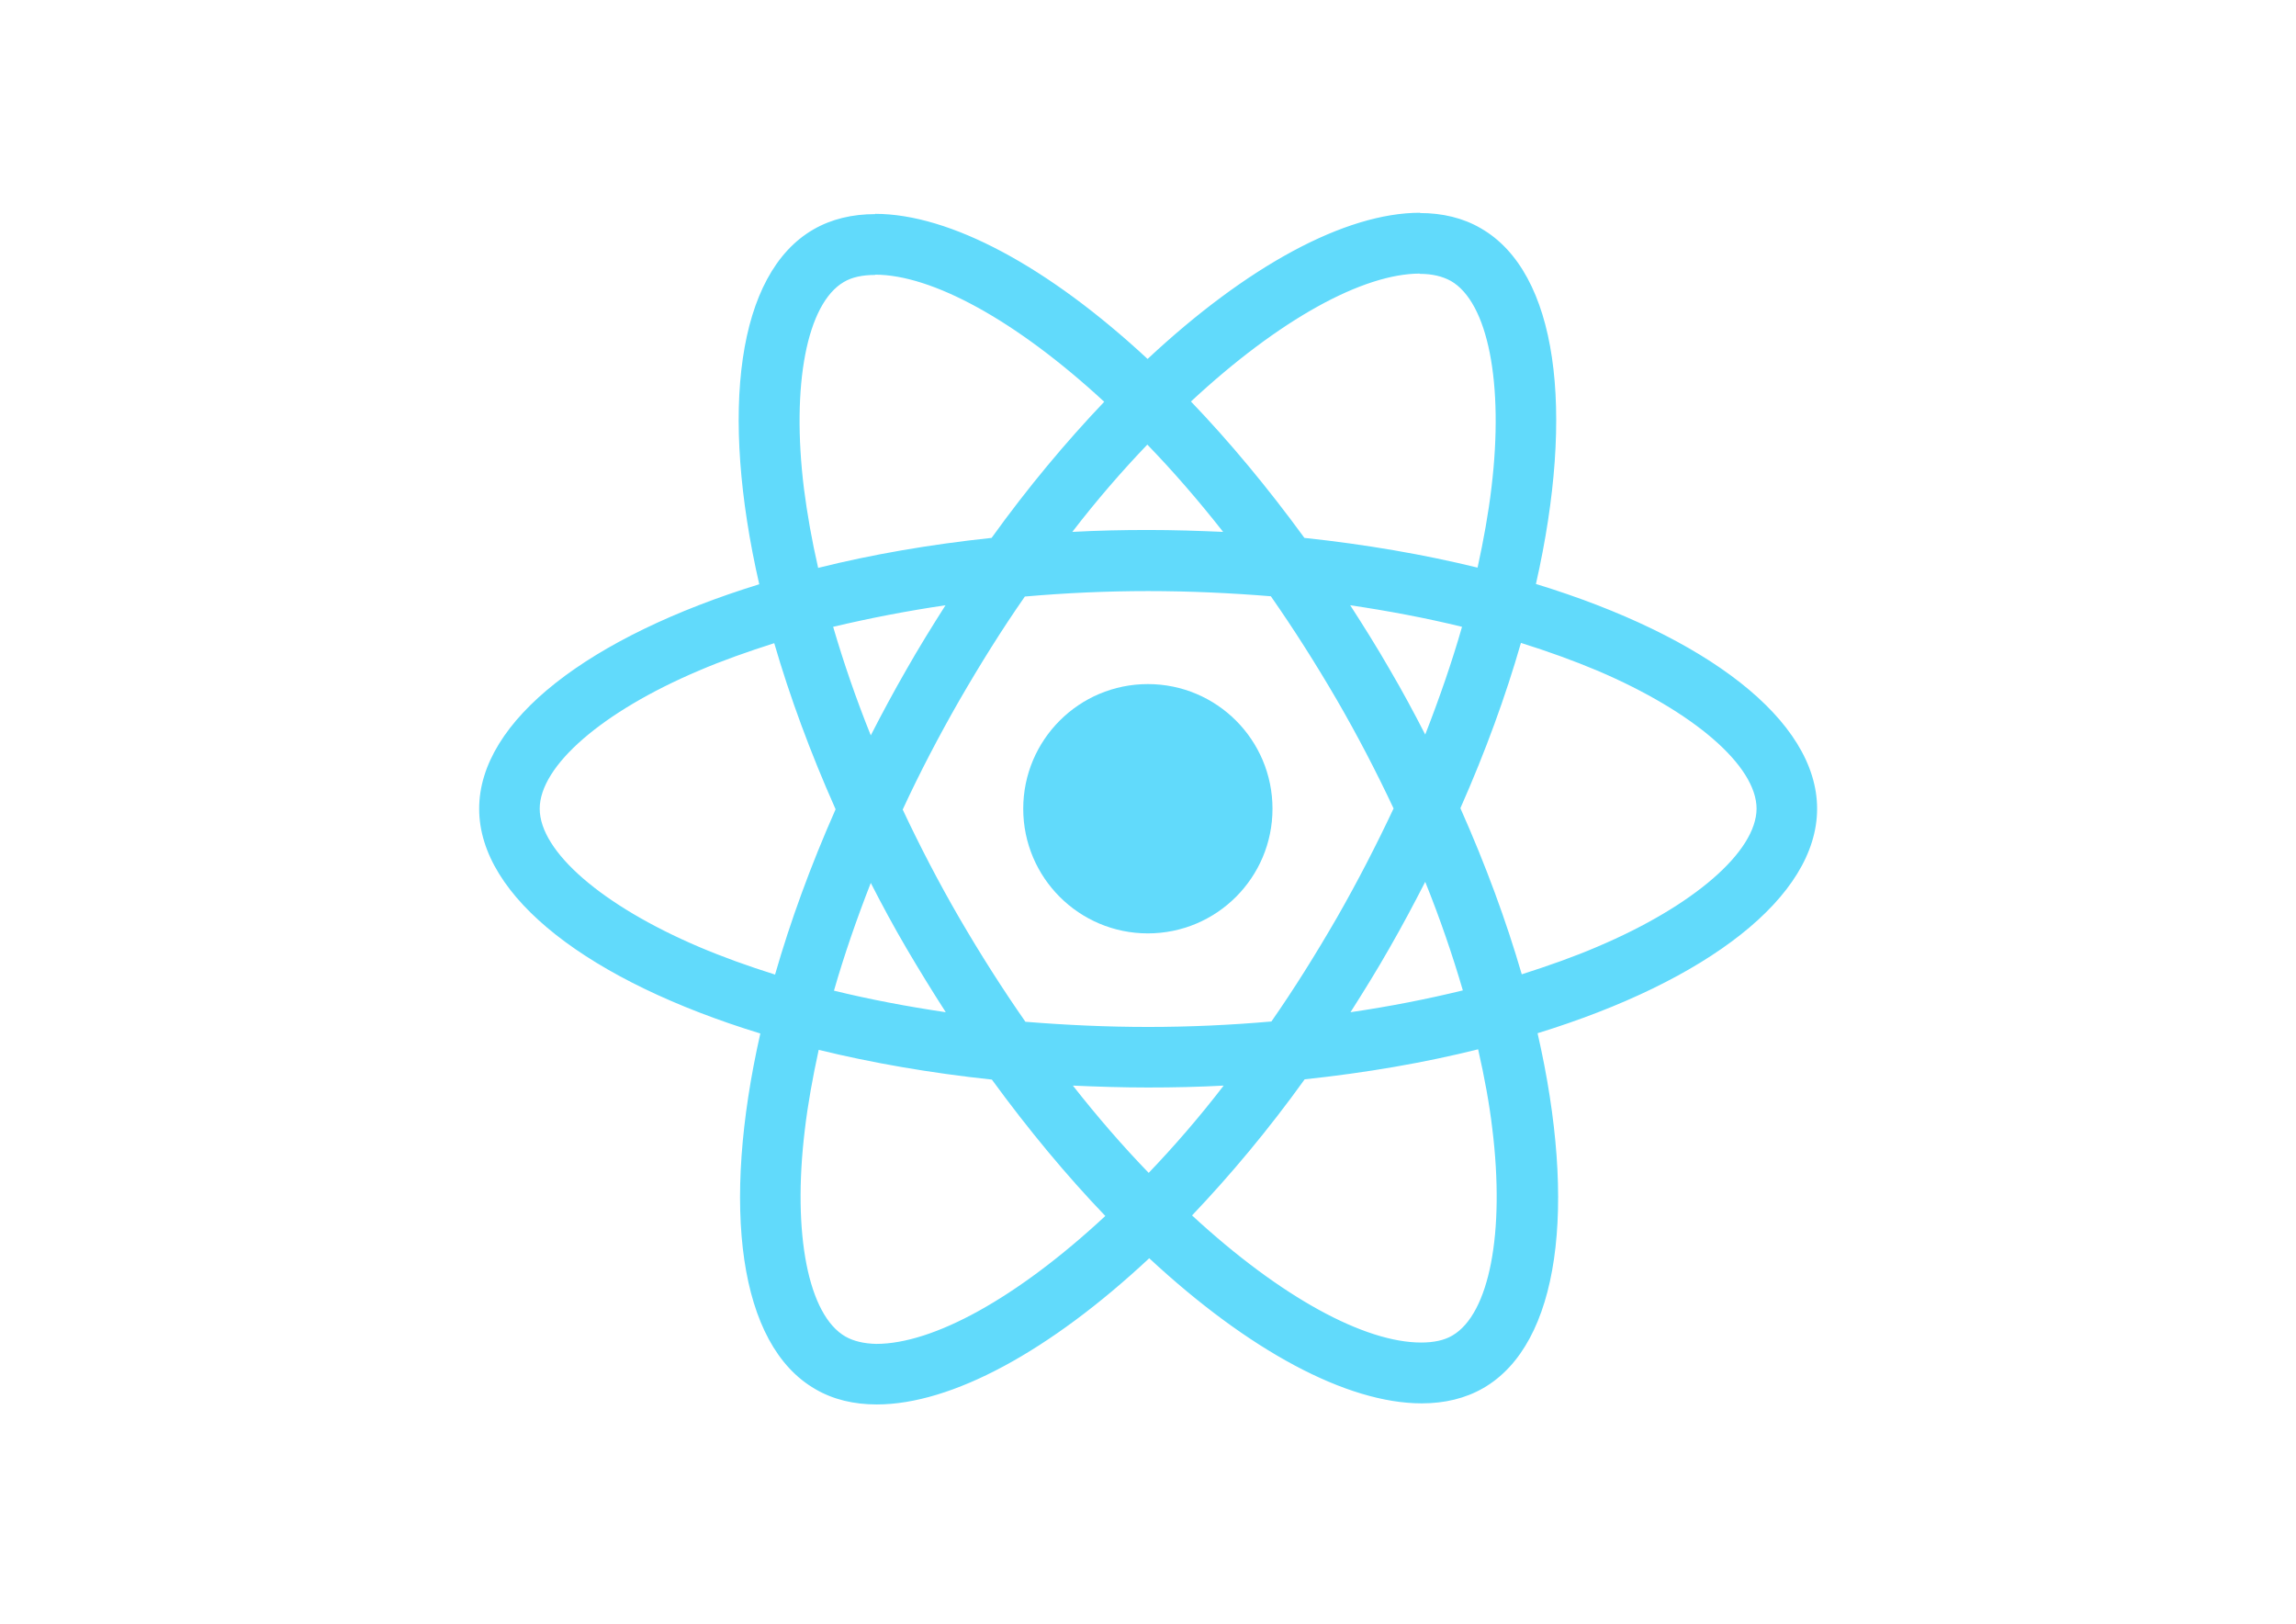
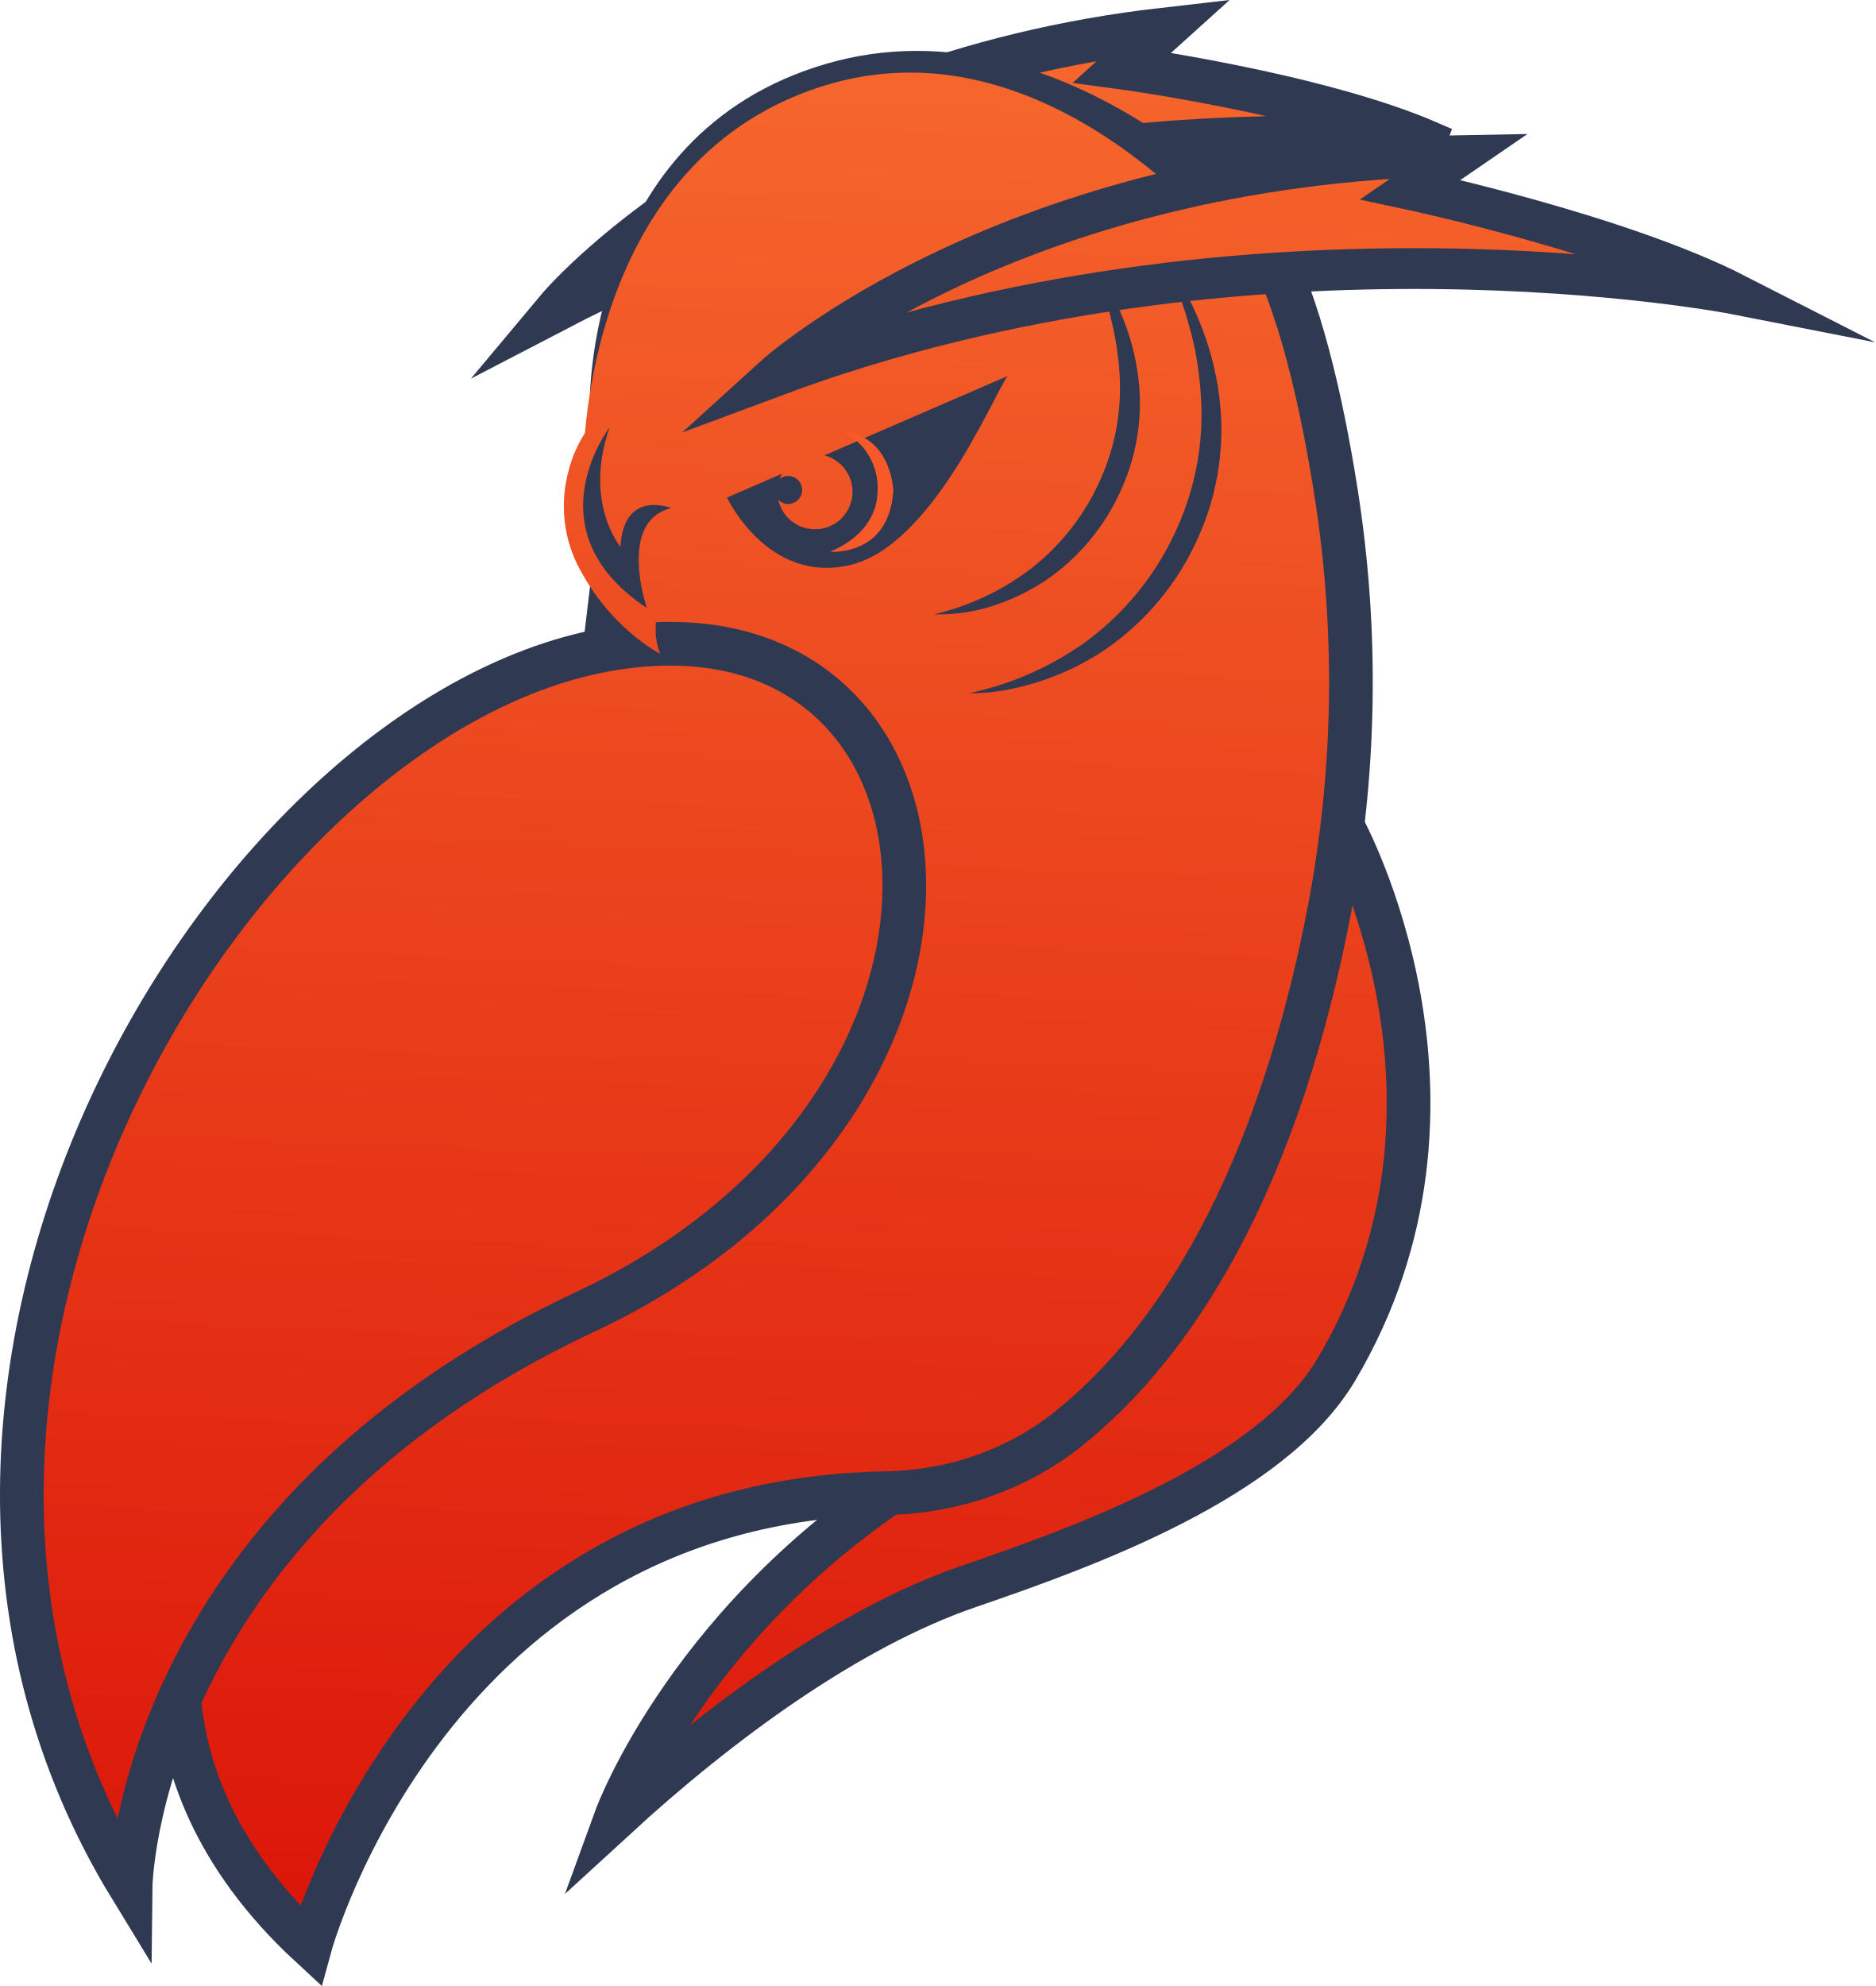
- <svg xmlns="http://www.w3.org/2000/svg" viewBox="0 0 841.9 595.3">
-   <g fill="#61DAFB">
-     <path d="M666.3 296.5c0-32.5-40.7-63.3-103.1-82.4 14.4-63.6 8-114.2-20.2-130.4-6.5-3.8-14.1-5.6-22.4-5.6v22.3c4.6 0 8.3.9 11.4 2.6 13.6 7.8 19.5 37.5 14.9 75.7-1.1 9.4-2.9 19.3-5.1 29.4-19.6-4.8-41-8.5-63.5-10.9-13.5-18.5-27.5-35.3-41.6-50 32.6-30.3 63.2-46.9 84-46.9V78c-27.5 0-63.5 19.6-99.9 53.6-36.4-33.8-72.4-53.2-99.9-53.2v22.3c20.7 0 51.4 16.5 84 46.6-14 14.7-28 31.4-41.3 49.9-22.6 2.4-44 6.1-63.6 11-2.3-10-4-19.7-5.2-29-4.7-38.2 1.1-67.9 14.6-75.8 3-1.8 6.9-2.6 11.5-2.6V78.5c-8.4 0-16 1.8-22.6 5.6-28.1 16.2-34.4 66.7-19.9 130.1-62.2 19.2-102.7 49.9-102.7 82.3 0 32.5 40.7 63.3 103.1 82.4-14.4 63.6-8 114.2 20.2 130.4 6.5 3.8 14.1 5.6 22.5 5.6 27.5 0 63.5-19.6 99.9-53.6 36.4 33.8 72.4 53.2 99.9 53.2 8.4 0 16-1.8 22.6-5.6 28.1-16.2 34.4-66.7 19.9-130.1 62-19.1 102.5-49.9 102.5-82.3zm-130.2-66.7c-3.7 12.9-8.3 26.2-13.5 39.5-4.1-8-8.4-16-13.1-24-4.6-8-9.5-15.8-14.4-23.4 14.2 2.1 27.9 4.7 41 7.9zm-45.8 106.5c-7.8 13.5-15.8 26.3-24.1 38.2-14.9 1.3-30 2-45.2 2-15.1 0-30.2-.7-45-1.9-8.3-11.9-16.4-24.6-24.2-38-7.6-13.1-14.5-26.4-20.8-39.8 6.2-13.4 13.2-26.8 20.7-39.9 7.8-13.5 15.8-26.3 24.1-38.2 14.9-1.3 30-2 45.2-2 15.1 0 30.2.7 45 1.9 8.3 11.9 16.4 24.6 24.2 38 7.6 13.1 14.5 26.4 20.8 39.8-6.3 13.4-13.2 26.8-20.7 39.9zm32.3-13c5.4 13.4 10 26.8 13.8 39.8-13.1 3.2-26.9 5.9-41.2 8 4.9-7.7 9.8-15.6 14.4-23.7 4.6-8 8.9-16.1 13-24.1zM421.2 430c-9.3-9.6-18.6-20.3-27.8-32 9 .4 18.2.7 27.5.7 9.4 0 18.7-.2 27.8-.7-9 11.7-18.3 22.4-27.5 32zm-74.4-58.9c-14.2-2.1-27.9-4.7-41-7.9 3.7-12.9 8.3-26.2 13.5-39.5 4.1 8 8.4 16 13.1 24 4.7 8 9.5 15.8 14.4 23.4zM420.7 163c9.3 9.6 18.6 20.3 27.8 32-9-.4-18.2-.7-27.5-.7-9.4 0-18.7.2-27.8.7 9-11.7 18.3-22.4 27.5-32zm-74 58.9c-4.9 7.7-9.8 15.6-14.4 23.7-4.6 8-8.9 16-13 24-5.4-13.4-10-26.8-13.8-39.8 13.1-3.1 26.9-5.8 41.2-7.9zm-90.5 125.2c-35.4-15.1-58.3-34.9-58.3-50.6 0-15.7 22.9-35.6 58.3-50.6 8.6-3.7 18-7 27.7-10.1 5.7 19.6 13.2 40 22.5 60.9-9.2 20.8-16.6 41.1-22.2 60.6-9.9-3.1-19.3-6.5-28-10.2zM310 490c-13.6-7.8-19.5-37.5-14.9-75.7 1.1-9.4 2.9-19.3 5.1-29.4 19.6 4.8 41 8.5 63.5 10.9 13.5 18.5 27.5 35.3 41.6 50-32.6 30.3-63.2 46.9-84 46.9-4.5-.1-8.3-1-11.3-2.7zm237.2-76.2c4.7 38.2-1.1 67.9-14.6 75.8-3 1.8-6.9 2.6-11.5 2.6-20.7 0-51.4-16.5-84-46.6 14-14.7 28-31.4 41.3-49.9 22.6-2.4 44-6.1 63.6-11 2.3 10.1 4.1 19.8 5.2 29.1zm38.5-66.7c-8.6 3.7-18 7-27.7 10.1-5.7-19.6-13.2-40-22.5-60.9 9.2-20.8 16.6-41.1 22.2-60.6 9.9 3.1 19.3 6.5 28.1 10.2 35.4 15.1 58.3 34.9 58.3 50.6-.1 15.7-23 35.6-58.4 50.6zM320.8 78.4z" />
-     <circle cx="420.9" cy="296.5" r="45.7" />
-     <path d="M520.5 78.1z" />
+ <svg xmlns="http://www.w3.org/2000/svg" xmlns:xlink="http://www.w3.org/1999/xlink" viewBox="0 0 643.99 681.79">
+   <defs>
+     <style>.cls-1,.cls-2,.cls-3,.cls-4,.cls-8{stroke:#303952;stroke-miterlimit:10;}.cls-1,.cls-2,.cls-3,.cls-4{stroke-width:15px;}.cls-1{fill:url(#Безымянный_градиент_18);}.cls-2{fill:url(#Безымянный_градиент_18-2);}.cls-3{fill:url(#Безымянный_градиент_22);}.cls-4{fill:url(#Безымянный_градиент_18-3);}.cls-5{fill:#303952;}.cls-6{fill:url(#Безымянный_градиент_18-4);}.cls-7{fill:url(#Безымянный_градиент_18-5);}.cls-8{stroke-width:14px;fill:url(#Безымянный_градиент_18-6);}.cls-9{fill:#f95928;}.cls-10{fill:url(#Безымянный_градиент_18-7);}</style>
+     <linearGradient id="Безымянный_градиент_18" x1="335.96" y1="677.23" x2="371.96" y2="-350.77" gradientTransform="translate(0 158.11)" gradientUnits="userSpaceOnUse">
+       <stop offset="0" stop-color="#d40000" />
+       <stop offset="1" stop-color="#ff8138" />
+     </linearGradient>
+     <linearGradient id="Безымянный_градиент_18-2" x1="247.43" y1="678.69" x2="283.43" y2="-349.31" xlink:href="#Безымянный_градиент_18" />
+     <linearGradient id="Безымянный_градиент_22" x1="144.12" y1="673.95" x2="180.12" y2="-354.05" gradientTransform="translate(0 158.11)" gradientUnits="userSpaceOnUse">
+       <stop offset="0" stop-color="#d40000" />
+       <stop offset="0.01" stop-color="#d50201" />
+       <stop offset="0.43" stop-color="#e73818" />
+       <stop offset="1" stop-color="#ff8138" />
+     </linearGradient>
+     <linearGradient id="Безымянный_градиент_18-3" x1="313.88" y1="827.89" x2="349.88" y2="-200.11" gradientTransform="translate(-4.5 35.17) rotate(-5.42)" xlink:href="#Безымянный_градиент_18" />
+     <linearGradient id="Безымянный_градиент_18-4" x1="291.01" y1="679.73" x2="327.01" y2="-348.27" xlink:href="#Безымянный_градиент_18" />
+     <linearGradient id="Безымянный_градиент_18-5" x1="196.73" y1="674.29" x2="232.73" y2="-353.71" xlink:href="#Безымянный_градиент_18" />
+     <linearGradient id="Безымянный_градиент_18-6" x1="406.09" y1="825.76" x2="442.09" y2="-202.24" gradientTransform="matrix(1, 0, 0, 1, 0, 0)" xlink:href="#Безымянный_градиент_18" />
+     <linearGradient id="Безымянный_градиент_18-7" x1="256.37" y1="680.73" x2="292.37" y2="-347.27" xlink:href="#Безымянный_градиент_18" />
+   </defs>
+   <g id="Layer_2" data-name="Layer 2">
+     <g id="Крыло_2" data-name="Крыло 2">
+       <path id="Крыло_2-2" data-name="Крыло 2" class="cls-1" d="M460.93,283.61s52.5,94.6-2.1,186.6c-22.2,37.4-85,60.3-126.2,74.4-41.7,14.3-85.9,47-121.1,79.3,0,0,25.7-70.6,107-119.9s104.9-170.1,104.9-170.1Z" />
+     </g>
+     <g id="Тело">
+       <path id="Тело-2" data-name="Тело" class="cls-2" d="M106.54,667.91s41.74-152.6,197.56-155.3c22.83-.4,45.17-7.9,63.11-22.4,30.47-24.5,69.18-74.7,89-176.5A417.43,417.43,0,0,0,458.74,169c-9.8-62.3-31.07-138.1-75-95.6-69.87,67.7-163.95,47-163.95,47l-31.75,266.5-121.22,153S38.92,605.41,106.54,667.91Z" />
+     </g>
+     <g id="Крылья">
+       <path id="Крыло_1" data-name="Крыло 1" class="cls-3" d="M44.83,647.91s1.3-125,156-197.5,135.5-251.3,6.4-227.2S-60.77,475.11,44.83,647.91Z" />
+     </g>
+     <g id="Ушко_2" data-name="Ушко 2">
+       <path id="Ушко_2-2" data-name="Ушко 2" class="cls-4" d="M191.52,106s66.7-79.77,208.3-95.9l-14.5,13.09s66.76,9,105.76,26C491.08,49.2,335.41,31.07,191.52,106Z" />
+     </g>
+     <g id="Голова">
+       <path id="Голова_2" data-name="Голова 2" class="cls-5" d="M202.48,139.91s-2.2-93.7,81.2-118,155.3,59,155.3,59Z" />
+       <path id="Голова_1" data-name="Голова 1" class="cls-6" d="M200.23,162s-2.2-104.9,81.2-132.1,150.1,65.8,150.1,65.8Z" />
+     </g>
+     <g id="Клюв">
+       <path id="Клюв_1" data-name="Клюв 1" class="cls-7" d="M226.73,224.46S209.57,216,198.4,194.11a45.53,45.53,0,0,1-4-28.82C196.81,152.25,205,135,231,131l14.91,44.29C245.93,175.35,218.25,204.64,226.73,224.46Z" />
+       <path id="Клюв_2" data-name="Клюв 2" class="cls-5" d="M209.32,146.73s-27.34,35.41,12.8,62c0,0-10.26-29.71,8.36-34.32,0,0-16.51-6.62-17.42,13.42C213.16,187.78,200.23,172.68,209.32,146.73Z" />
+     </g>
+     <g id="Ушко_1" data-name="Ушко 1">
+       <path id="Ушко_1-2" data-name="Ушко 1" class="cls-8" d="M265.83,129.21S346.28,56.1,501.3,53.41l-17,11.66S555.64,80.32,596.13,101C596.13,101,429.38,68.21,265.83,129.21Z" />
+     </g>
+     <g id="Глаз">
+       <path id="Гл.яблоко" class="cls-5" d="M249.63,170.81s13.9,29.7,42.1,23.2,49.1-57.6,54.2-64.9Z" />
+       <path id="Радужка" class="cls-9" d="M289.53,148.19a21.63,21.63,0,0,1,11.8,20.6c-.4,15.2-16.4,20.6-16.4,20.6s20.1,1.9,21.8-20.6C306.83,168.89,306.33,149.69,289.53,148.19Z" />
+       <circle id="Зрачек" class="cls-10" cx="279.83" cy="168.81" r="12.9" />
+       <circle id="Блик" class="cls-5" cx="270.63" cy="168.21" r="4.8" />
+     </g>
+     <g id="Линии_под_глазом" data-name="Линии под глазом">
+       <g id="Линия_2" data-name="Линия 2">
+         <path class="cls-5" d="M332.63,238a106.44,106.44,0,0,0,33.4-13.2l2.5-1.6,2.5-1.6c1.6-1.1,3.2-2.3,4.7-3.5a97.35,97.35,0,0,0,28.4-36.7,94.79,94.79,0,0,0,8.2-45.6c-.1-2-.3-3.9-.5-5.9s-.5-3.9-.8-5.9a98.19,98.19,0,0,0-2.6-11.7,129.53,129.53,0,0,0-8.4-22.7,70.55,70.55,0,0,1,6.8,10.3,88.3,88.3,0,0,1,5.3,11.2,99.7,99.7,0,0,1,6.4,24.1,89.8,89.8,0,0,1-7.2,49.5,91.34,91.34,0,0,1-32,38.4,90,90,0,0,1-22.5,10.9,105.22,105.22,0,0,1-12,3A70.89,70.89,0,0,1,332.63,238Z" />
+       </g>
+       <g id="Линия_1" data-name="Линия 1">
+         <path class="cls-5" d="M320.73,210.91a88.43,88.43,0,0,0,18.3-6.5,85.65,85.65,0,0,0,16.1-10.1,79.33,79.33,0,0,0,22.6-29.4,76.76,76.76,0,0,0,6.7-36.4c-.1-1.6-.2-3.1-.4-4.7s-.4-3.1-.6-4.7c-.5-3.2-1.1-6.3-1.9-9.4-1.6-6.2-1.16-9.13-3.86-15.13,4.3,5.1,5,7.73,7.56,13.83a80.49,80.49,0,0,1,5.4,19.5,71.7,71.7,0,0,1-5.7,40.3,74.07,74.07,0,0,1-26.1,31.2,74.89,74.89,0,0,1-18.3,8.7A60.83,60.83,0,0,1,320.73,210.91Z" />
+       </g>
+     </g>
  </g>
</svg>
